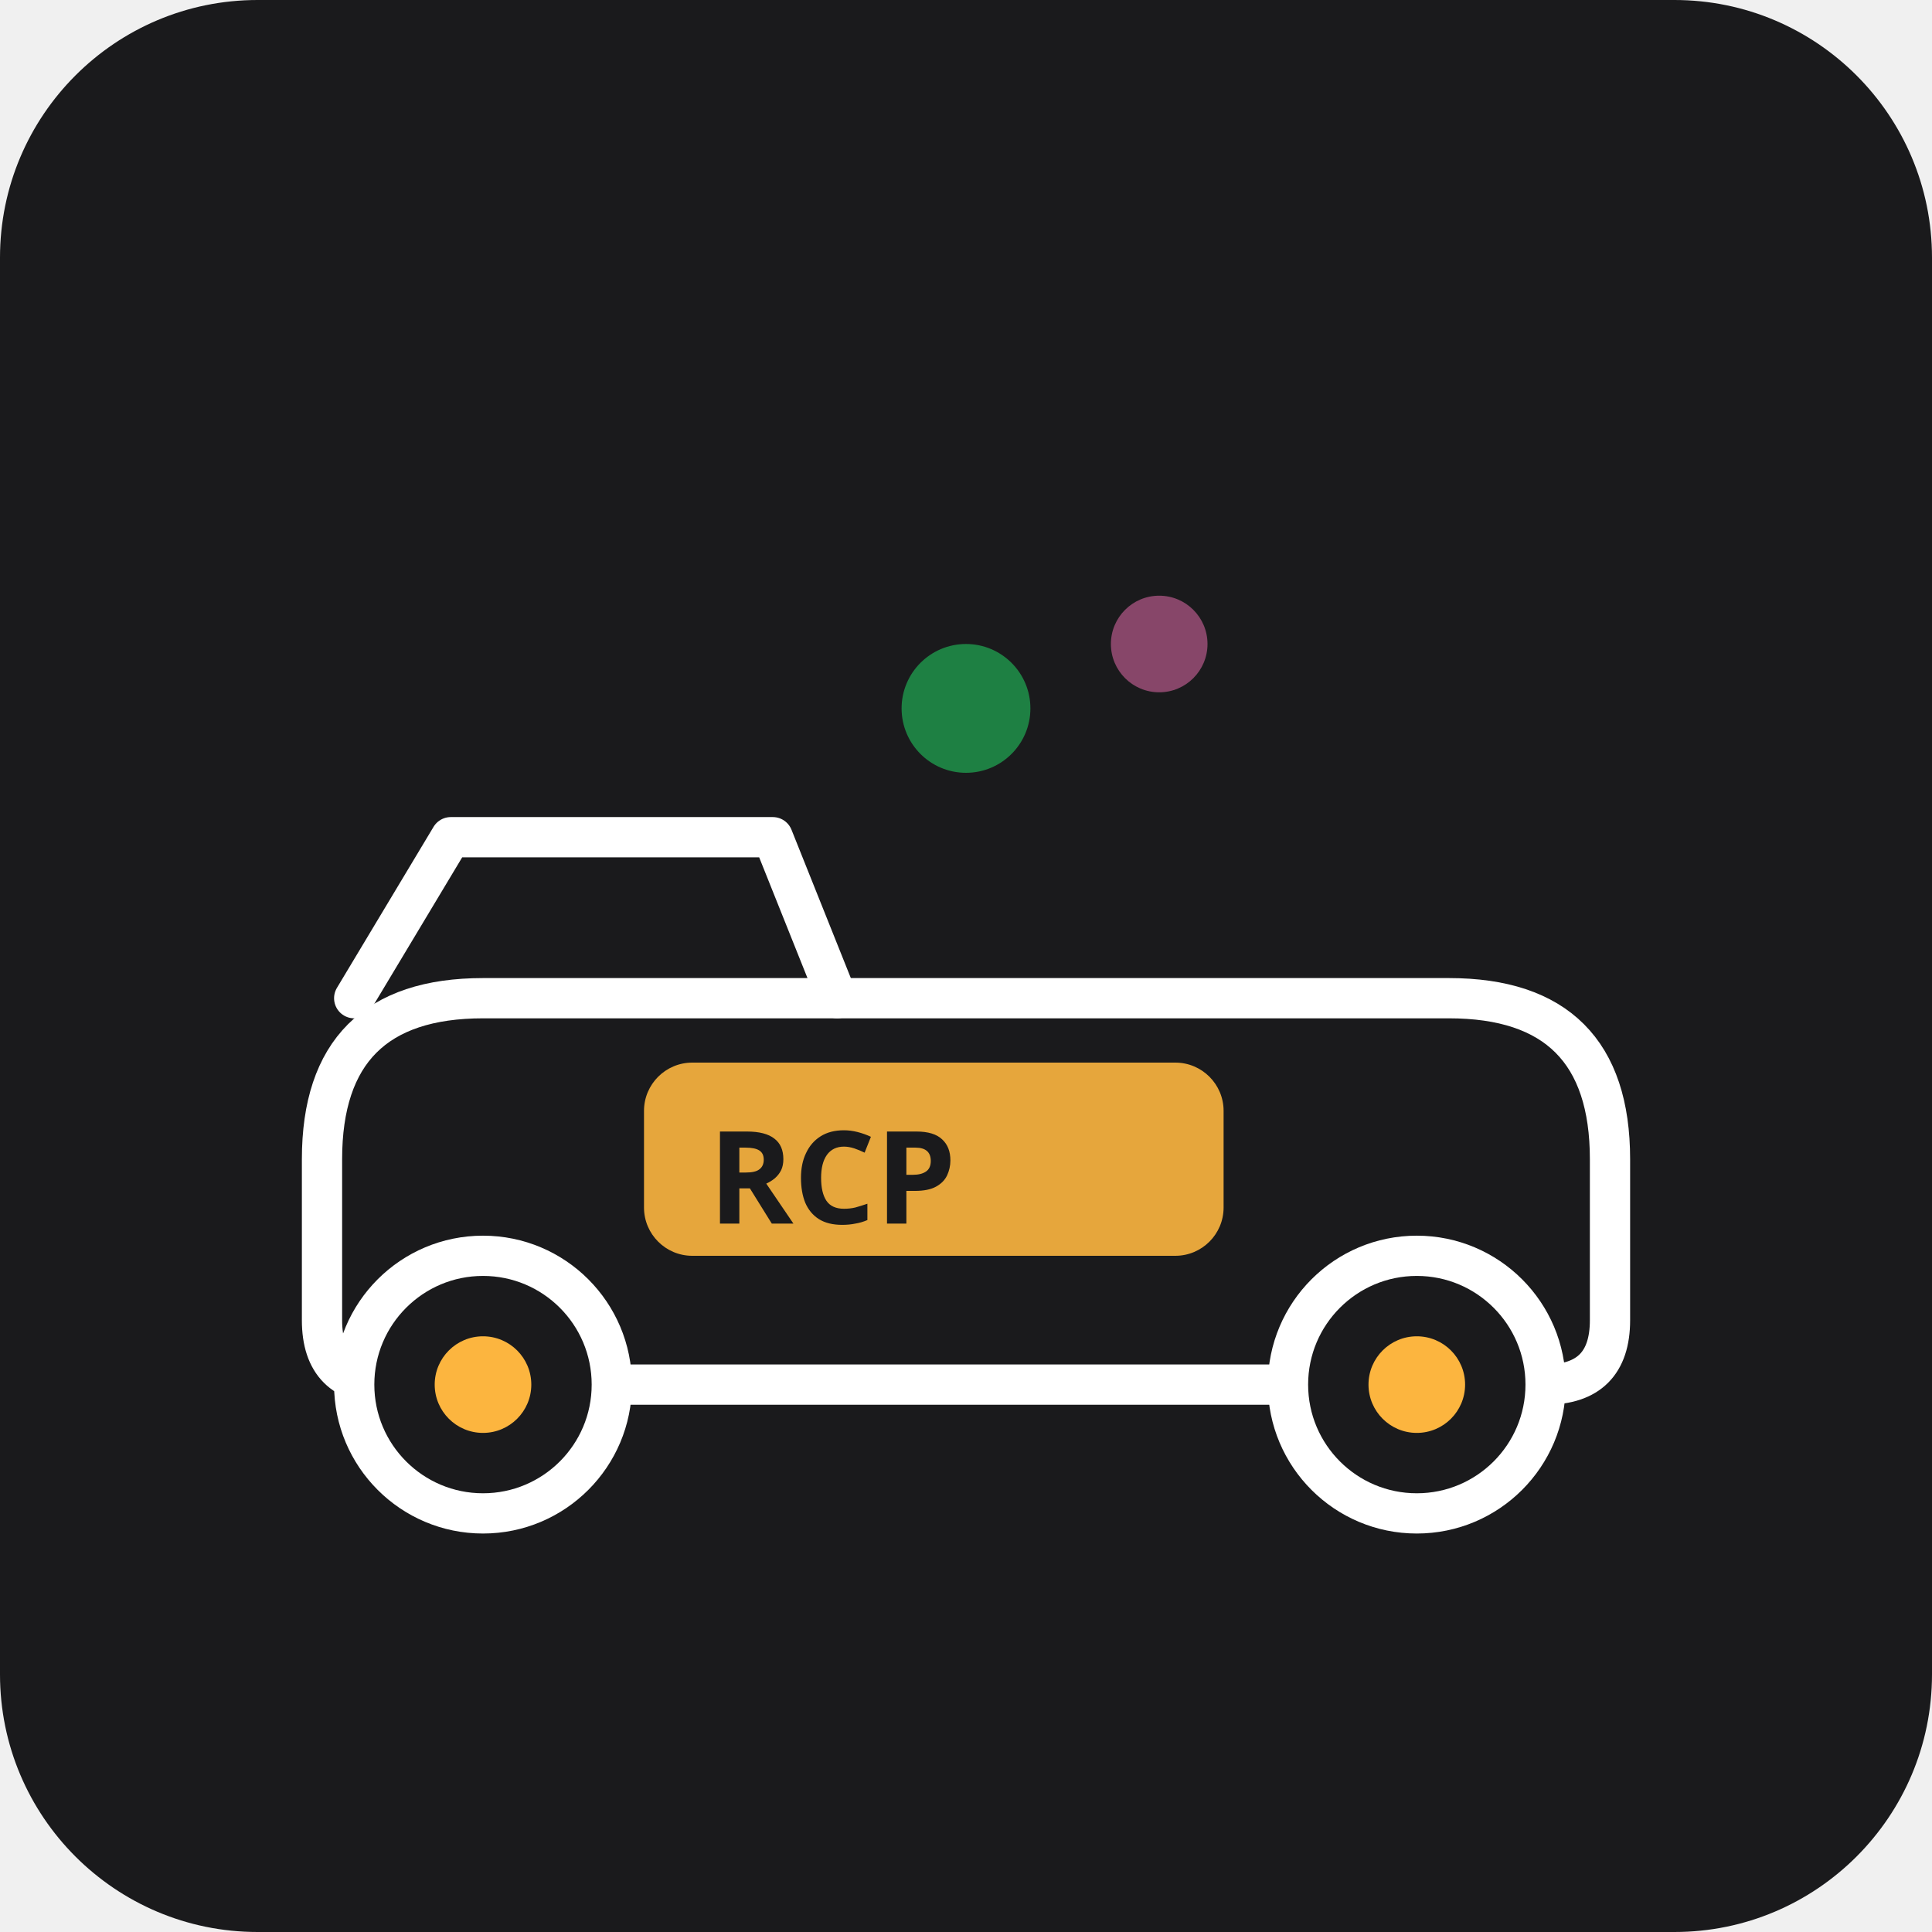
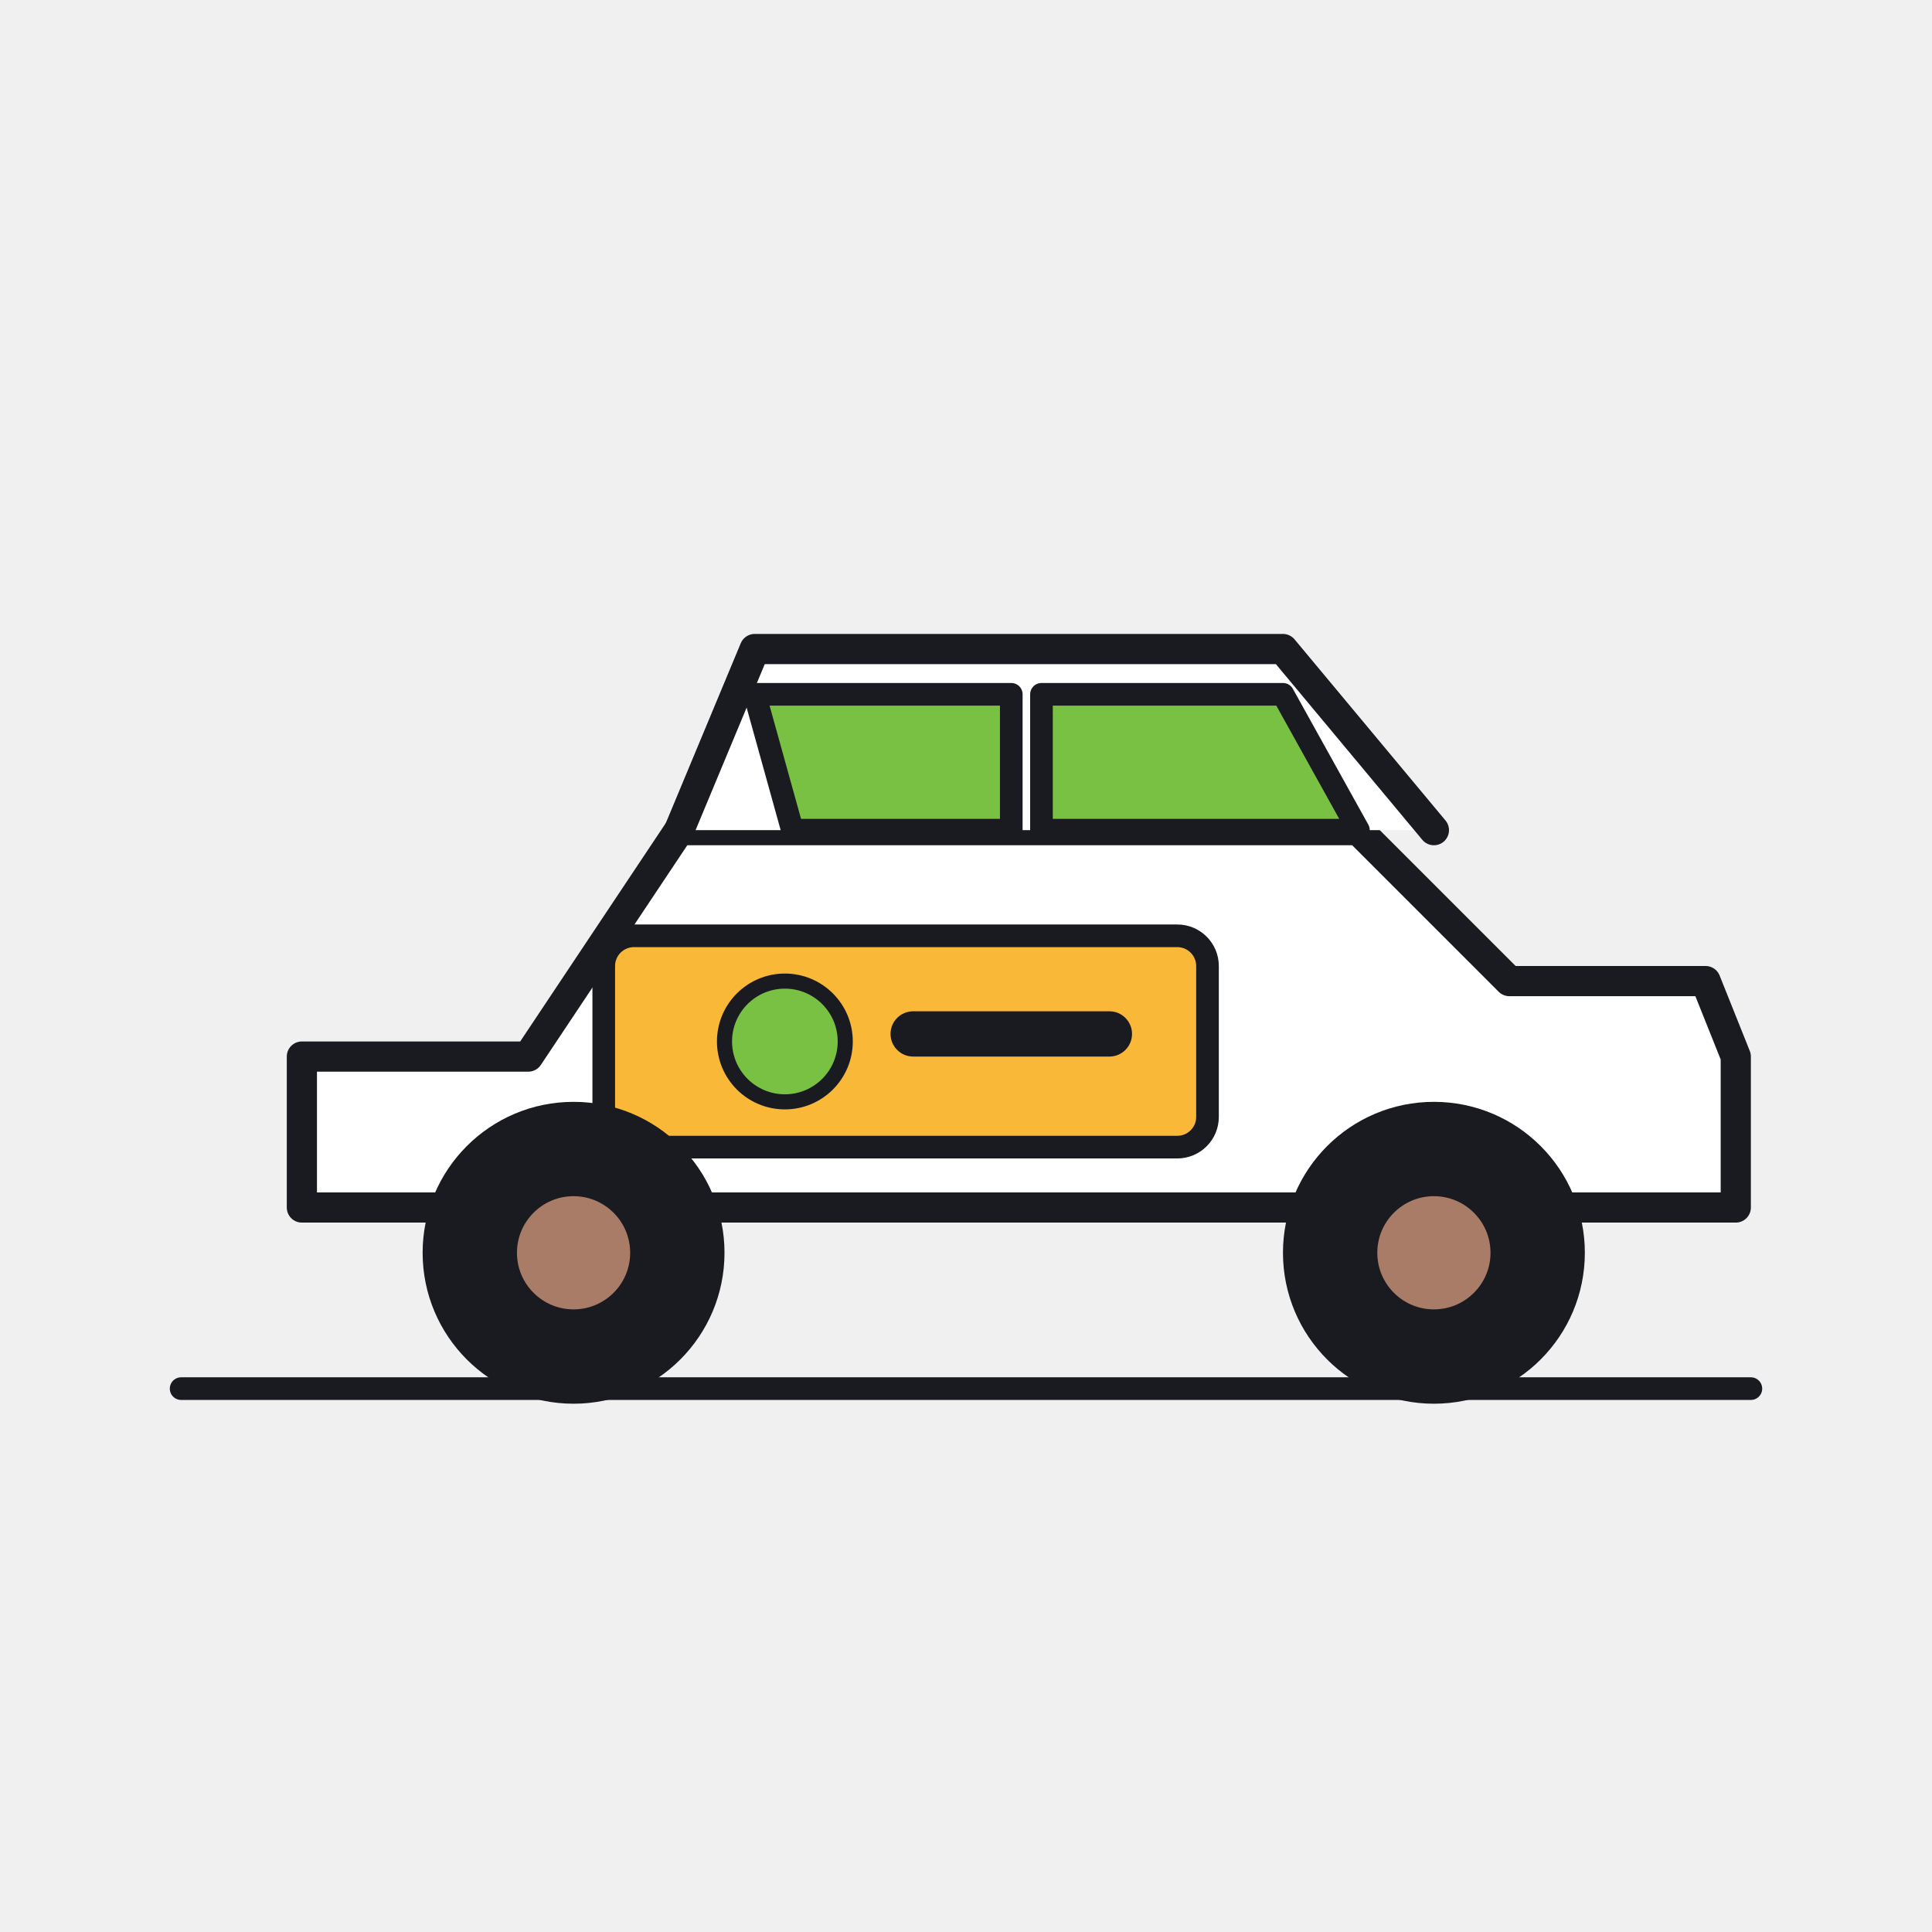
- <svg xmlns="http://www.w3.org/2000/svg" viewBox="0 0 120 120">
-   <rect width="120" height="120" rx="16" fill="#1a1a1c" />
-   <path d="M20 72 Q20 62 30 62 L90 62 Q100 62 100 72 L100 82 Q100 86 96 86 L24 86 Q20 86 20 82 Z" fill="none" stroke="#ffffff" stroke-width="2.5" stroke-linecap="round" stroke-linejoin="round" />
-   <circle cx="30" cy="86" r="8" fill="#1a1a1c" stroke="#ffffff" stroke-width="2.5" />
-   <circle cx="30" cy="86" r="3" fill="#FCB53F" />
-   <circle cx="88" cy="86" r="8" fill="#1a1a1c" stroke="#ffffff" stroke-width="2.5" />
-   <circle cx="88" cy="86" r="3" fill="#FCB53F" />
-   <path d="M22 62 L28 52 L48 52 L52 62" fill="none" stroke="#ffffff" stroke-width="2.5" stroke-linecap="round" stroke-linejoin="round" />
-   <rect x="40" y="66" width="36" height="12" rx="3" fill="#FCB53F" opacity="0.9" />
-   <text x="44" y="76" font-family="sans-serif" font-size="8" fill="#1a1a1c" font-weight="bold">RCP</text>
-   <circle cx="60" cy="44" r="4" fill="#22c55e" opacity="0.6" />
-   <circle cx="72" cy="40" r="3" fill="#f472b6" opacity="0.5" />
+ <svg xmlns="http://www.w3.org/2000/svg" viewBox="0 0 512 512" stroke-linecap="round" stroke-linejoin="round">
+   <path d="M80 320 L80 280 L140 280 L180 220 L360 220 L400 260 L452 260 L460 280 L460 320 Z" fill="#FFFFFF" stroke="#1A1B20" stroke-width="8" />
+   <path d="M180 220 L200 172 L340 172 L380 220" fill="#FFFFFF" stroke="#1A1B20" stroke-width="8" />
+   <path d="M200 184 L210 220 L268 220 L268 184 Z" fill="#79C143" stroke="#1A1B20" stroke-width="6" />
+   <path d="M276 184 L276 220 L360 220 L340 184 Z" fill="#79C143" stroke="#1A1B20" stroke-width="6" />
+   <rect x="160" y="248" width="160" height="56" rx="8" fill="#FAB839" stroke="#1A1B20" stroke-width="6" />
+   <circle cx="208" cy="276" r="16" fill="#79C143" stroke="#1A1B20" stroke-width="4" />
+   <rect x="236" y="268" width="64" height="12" rx="6" fill="#1A1B20" stroke="none" />
+   <circle cx="152" cy="332" r="36" fill="#1A1B20" stroke="#1A1B20" stroke-width="8" />
+   <circle cx="152" cy="332" r="18" fill="#A87C66" stroke="#1A1B20" stroke-width="6" />
+   <circle cx="380" cy="332" r="36" fill="#1A1B20" stroke="#1A1B20" stroke-width="8" />
+   <circle cx="380" cy="332" r="18" fill="#A87C66" stroke="#1A1B20" stroke-width="6" />
+   <line x1="48" y1="368" x2="464" y2="368" stroke="#1A1B20" stroke-width="6" />
</svg>
